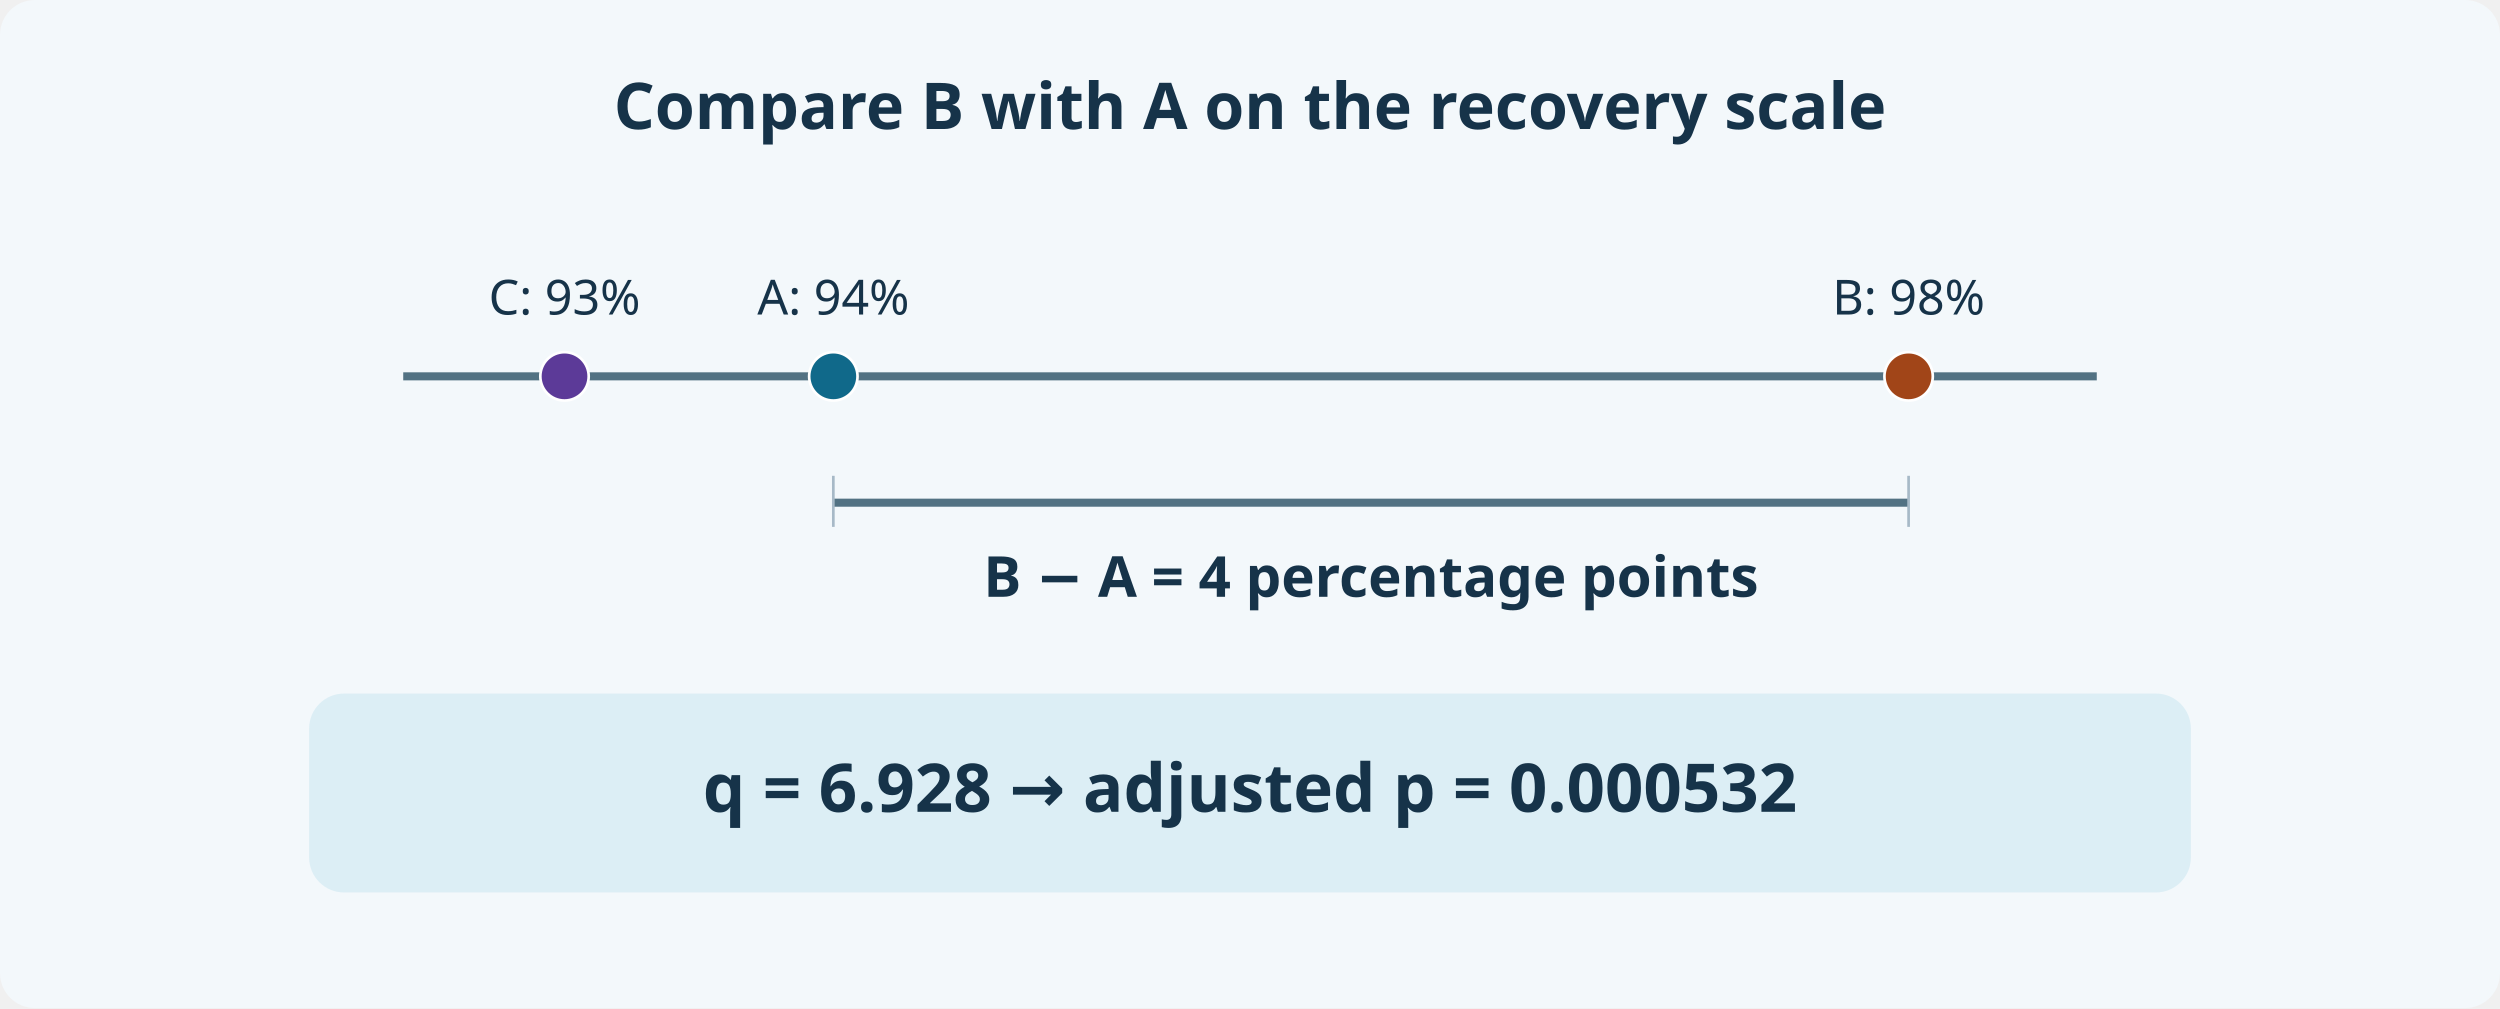
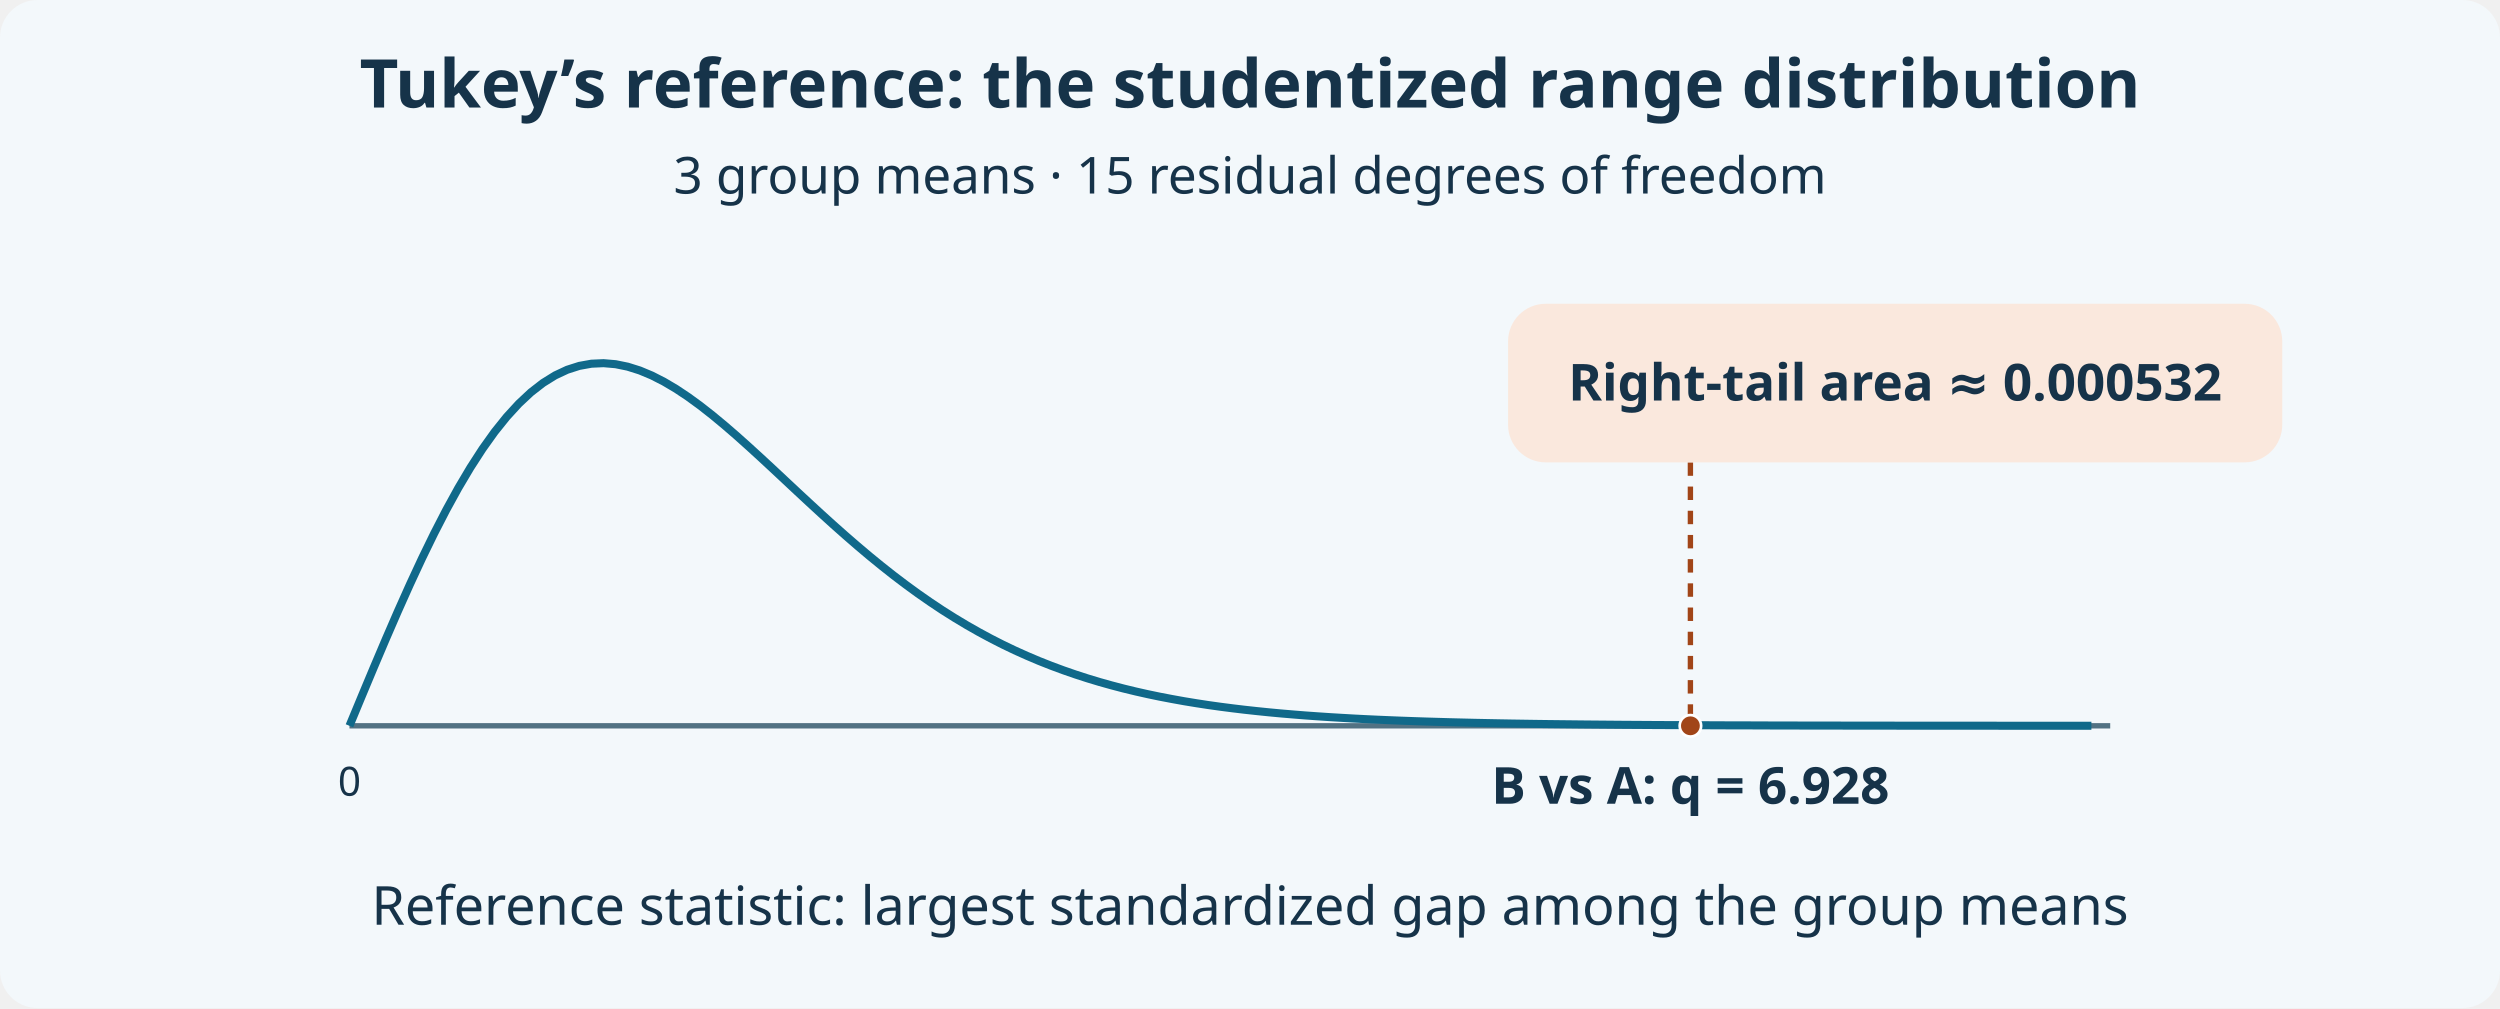
<svg xmlns="http://www.w3.org/2000/svg" viewBox="0 0 930 375" role="img" aria-labelledby="title desc">
-   <rect x="0" y="0" width="930" height="375" rx="13" fill="#f3f8fb" />
+   <rect x="0" y="0" width="930" height="375" rx="14" fill="#f3f8fb" />
  <g font-family="system-ui, sans-serif">
-     <text x="465" y="48" text-anchor="middle" font-size="24" font-weight="700" fill="#163349">Compare B with A on the recovery scale</text>
-     <line x1="150.00" y1="140.00" x2="780.00" y2="140.00" stroke="#527283" stroke-width="3" />
-     <circle cx="210.00" cy="140.00" r="9" fill="#5c3a98" stroke="white" stroke-width="1" />
-     <circle cx="310.00" cy="140.00" r="9" fill="#10698a" stroke="white" stroke-width="1" />
-     <circle cx="710.00" cy="140.00" r="9" fill="#a14518" stroke="white" stroke-width="1" />
-     <text x="210" y="117" text-anchor="middle" font-size="18" font-weight="500" fill="#163349">C: 93%</text>
-     <text x="310" y="117" text-anchor="middle" font-size="18" font-weight="500" fill="#163349">A: 94%</text>
-     <text x="710" y="117" text-anchor="middle" font-size="18" font-weight="500" fill="#163349">B: 98%</text>
-     <line x1="310.00" y1="187.00" x2="710.00" y2="187.00" stroke="#527283" stroke-width="3" />
-     <line x1="310.00" y1="177.00" x2="310.00" y2="196.00" stroke="#a7b9c7" stroke-width="1" />
-     <line x1="710.00" y1="177.00" x2="710.00" y2="196.00" stroke="#a7b9c7" stroke-width="1" />
-     <text x="510" y="222" text-anchor="middle" font-size="21" font-weight="700" fill="#163349">B − A = 4 percentage points</text>
-     <rect x="115" y="258" width="700" height="74" rx="13" fill="#dceef5" />
-     <text x="465" y="302" text-anchor="middle" font-size="25" font-weight="700" fill="#163349">q = 6.928   →   adjusted p = 0.000532</text>
+     <text x="465" y="40" text-anchor="middle" font-size="25" font-weight="700" fill="#163349">Tukey’s reference: the studentized range distribution</text>
+     <text x="465" y="72" text-anchor="middle" font-size="19" font-weight="500" fill="#163349">3 group means · 15 residual degrees of freedom</text>
+     <line x1="130.00" y1="270.00" x2="785.00" y2="270.00" stroke="#527283" stroke-width="2" />
+     <polygon points="628.83,270.00 628.83,269.77 629.50,269.77 634.00,269.79 638.50,269.81 643.00,269.83 647.50,269.84 652.00,269.85 656.50,269.87 661.00,269.88 665.50,269.89 670.00,269.90 674.50,269.91 679.00,269.91 683.50,269.92 688.00,269.93 692.50,269.93 697.00,269.94 701.50,269.94 706.00,269.95 710.50,269.95 715.00,269.96 719.50,269.96 724.00,269.96 728.50,269.97 733.00,269.97 737.50,269.97 742.00,269.97 746.50,269.98 751.00,269.98 755.50,269.98 760.00,269.98 764.50,269.98 769.00,269.98 773.50,269.98 778.00,269.99 778.00,270.00" fill="#a14518" />
+     <polyline points="130.00,270.00 134.50,259.16 139.00,248.40 143.50,237.80 148.00,227.43 152.50,217.37 157.00,207.69 161.50,198.45 166.00,189.71 170.50,181.52 175.00,173.93 179.50,166.97 184.00,160.67 188.50,155.07 193.00,150.16 197.50,145.95 202.00,142.46 206.50,139.66 211.00,137.55 215.50,136.11 220.00,135.30 224.50,135.10 229.00,135.48 233.50,136.40 238.00,137.82 242.50,139.70 247.00,142.00 251.50,144.66 256.00,147.66 260.50,150.94 265.00,154.47 269.50,158.20 274.00,162.09 278.50,166.12 283.00,170.23 287.50,174.40 292.00,178.61 296.50,182.82 301.00,187.00 305.50,191.14 310.00,195.22 314.50,199.21 319.00,203.11 323.50,206.91 328.00,210.58 332.50,214.13 337.00,217.54 341.50,220.82 346.00,223.95 350.50,226.95 355.00,229.79 359.50,232.50 364.00,235.06 368.50,237.49 373.00,239.78 377.50,241.94 382.00,243.96 386.50,245.87 391.00,247.65 395.50,249.32 400.00,250.88 404.50,252.34 409.00,253.70 413.50,254.96 418.00,256.14 422.50,257.23 427.00,258.24 431.50,259.18 436.00,260.04 440.50,260.85 445.00,261.59 449.50,262.28 454.00,262.91 458.50,263.49 463.00,264.03 467.50,264.52 472.00,264.98 476.50,265.40 481.00,265.78 485.50,266.14 490.00,266.46 494.50,266.76 499.00,267.03 503.50,267.29 508.00,267.52 512.50,267.73 517.00,267.92 521.50,268.10 526.00,268.26 530.50,268.41 535.00,268.54 539.50,268.67 544.00,268.78 548.50,268.89 553.00,268.98 557.50,269.07 562.00,269.15 566.50,269.22 571.00,269.29 575.50,269.35 580.00,269.40 584.50,269.45 589.00,269.50 593.50,269.54 598.00,269.58 602.50,269.62 607.00,269.65 611.50,269.68 616.00,269.71 620.50,269.73 625.00,269.75 628.83,269.77 629.50,269.77 634.00,269.79 638.50,269.81 643.00,269.83 647.50,269.84 652.00,269.85 656.50,269.87 661.00,269.88 665.50,269.89 670.00,269.90 674.50,269.91 679.00,269.91 683.50,269.92 688.00,269.93 692.50,269.93 697.00,269.94 701.50,269.94 706.00,269.95 710.50,269.95 715.00,269.96 719.50,269.96 724.00,269.96 728.50,269.97 733.00,269.97 737.50,269.97 742.00,269.97 746.50,269.98 751.00,269.98 755.50,269.98 760.00,269.98 764.50,269.98 769.00,269.98 773.50,269.98 778.00,269.99" fill="none" stroke="#10698a" stroke-width="3" />
+     <line x1="628.83" y1="172.00" x2="628.83" y2="270.00" stroke="#a14518" stroke-width="2" stroke-dasharray="5 4" />
+     <circle cx="628.83" cy="270.00" r="4" fill="#a14518" stroke="white" stroke-width="1" />
+     <rect x="561" y="113" width="288" height="59" rx="14" fill="#fae8dd" />
+     <text x="705" y="149" text-anchor="middle" font-size="19" font-weight="700" fill="#163349">Right-tail area ≈ 0.000532</text>
+     <text x="130" y="296" text-anchor="middle" font-size="15" font-weight="500" fill="#163349">0</text>
+     <text x="628.831" y="299" text-anchor="middle" font-size="19" font-weight="700" fill="#163349">B vs A: q = 6.928</text>
+     <text x="465" y="344" text-anchor="middle" font-size="20" font-weight="500" fill="#163349">Reference statistic: largest standardized gap among the group means</text>
  </g>
</svg>
